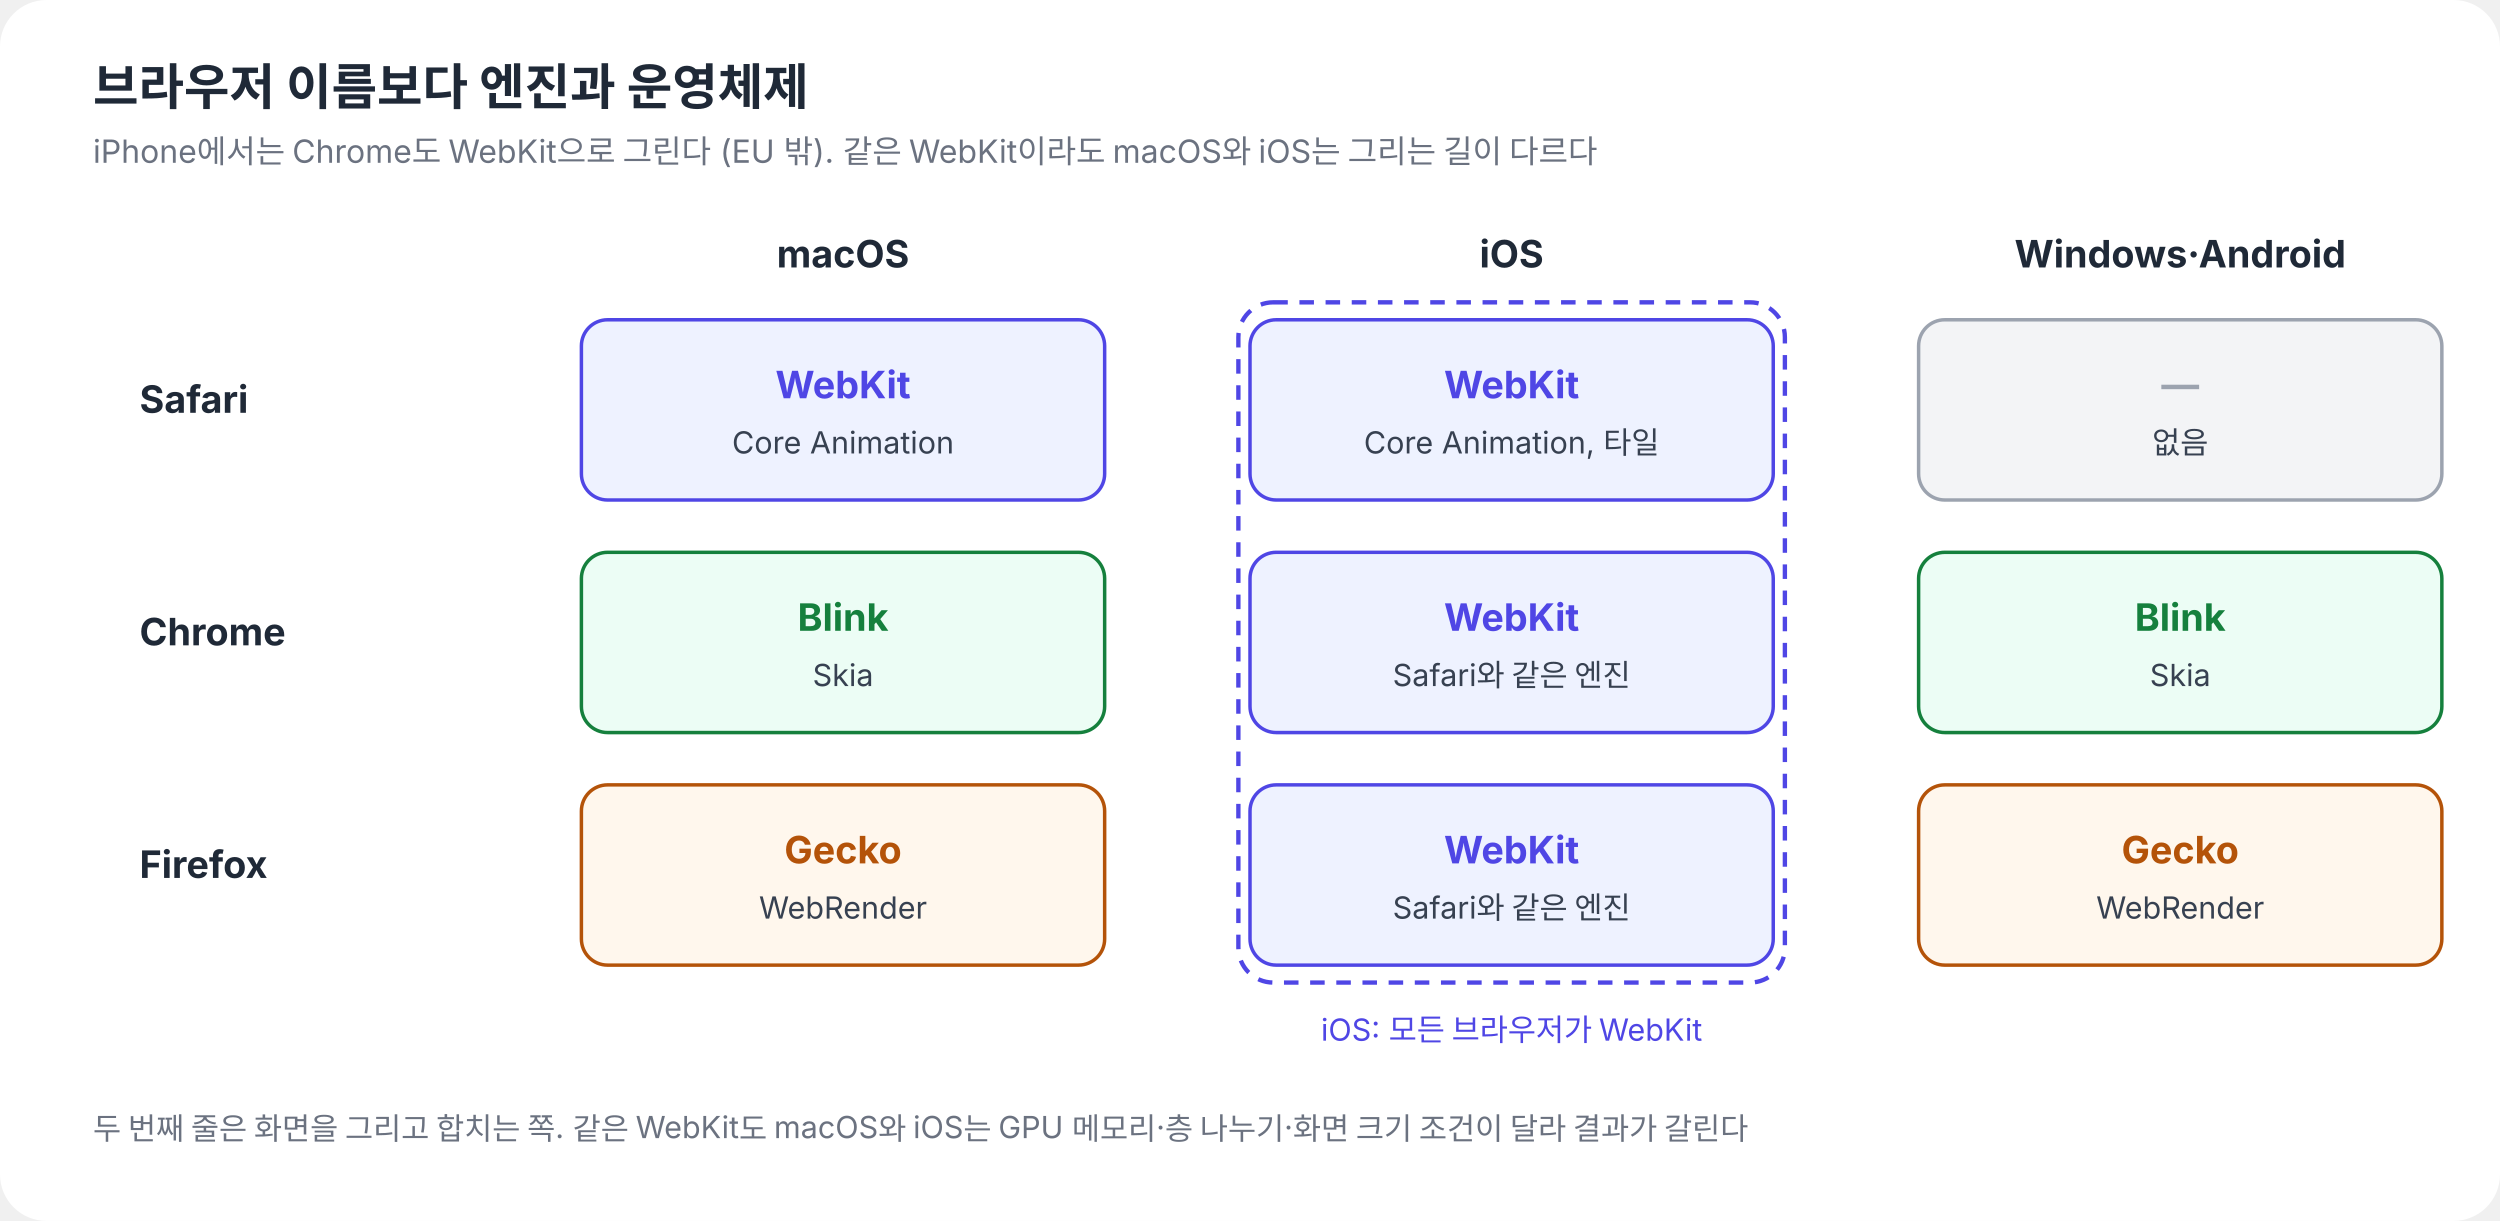
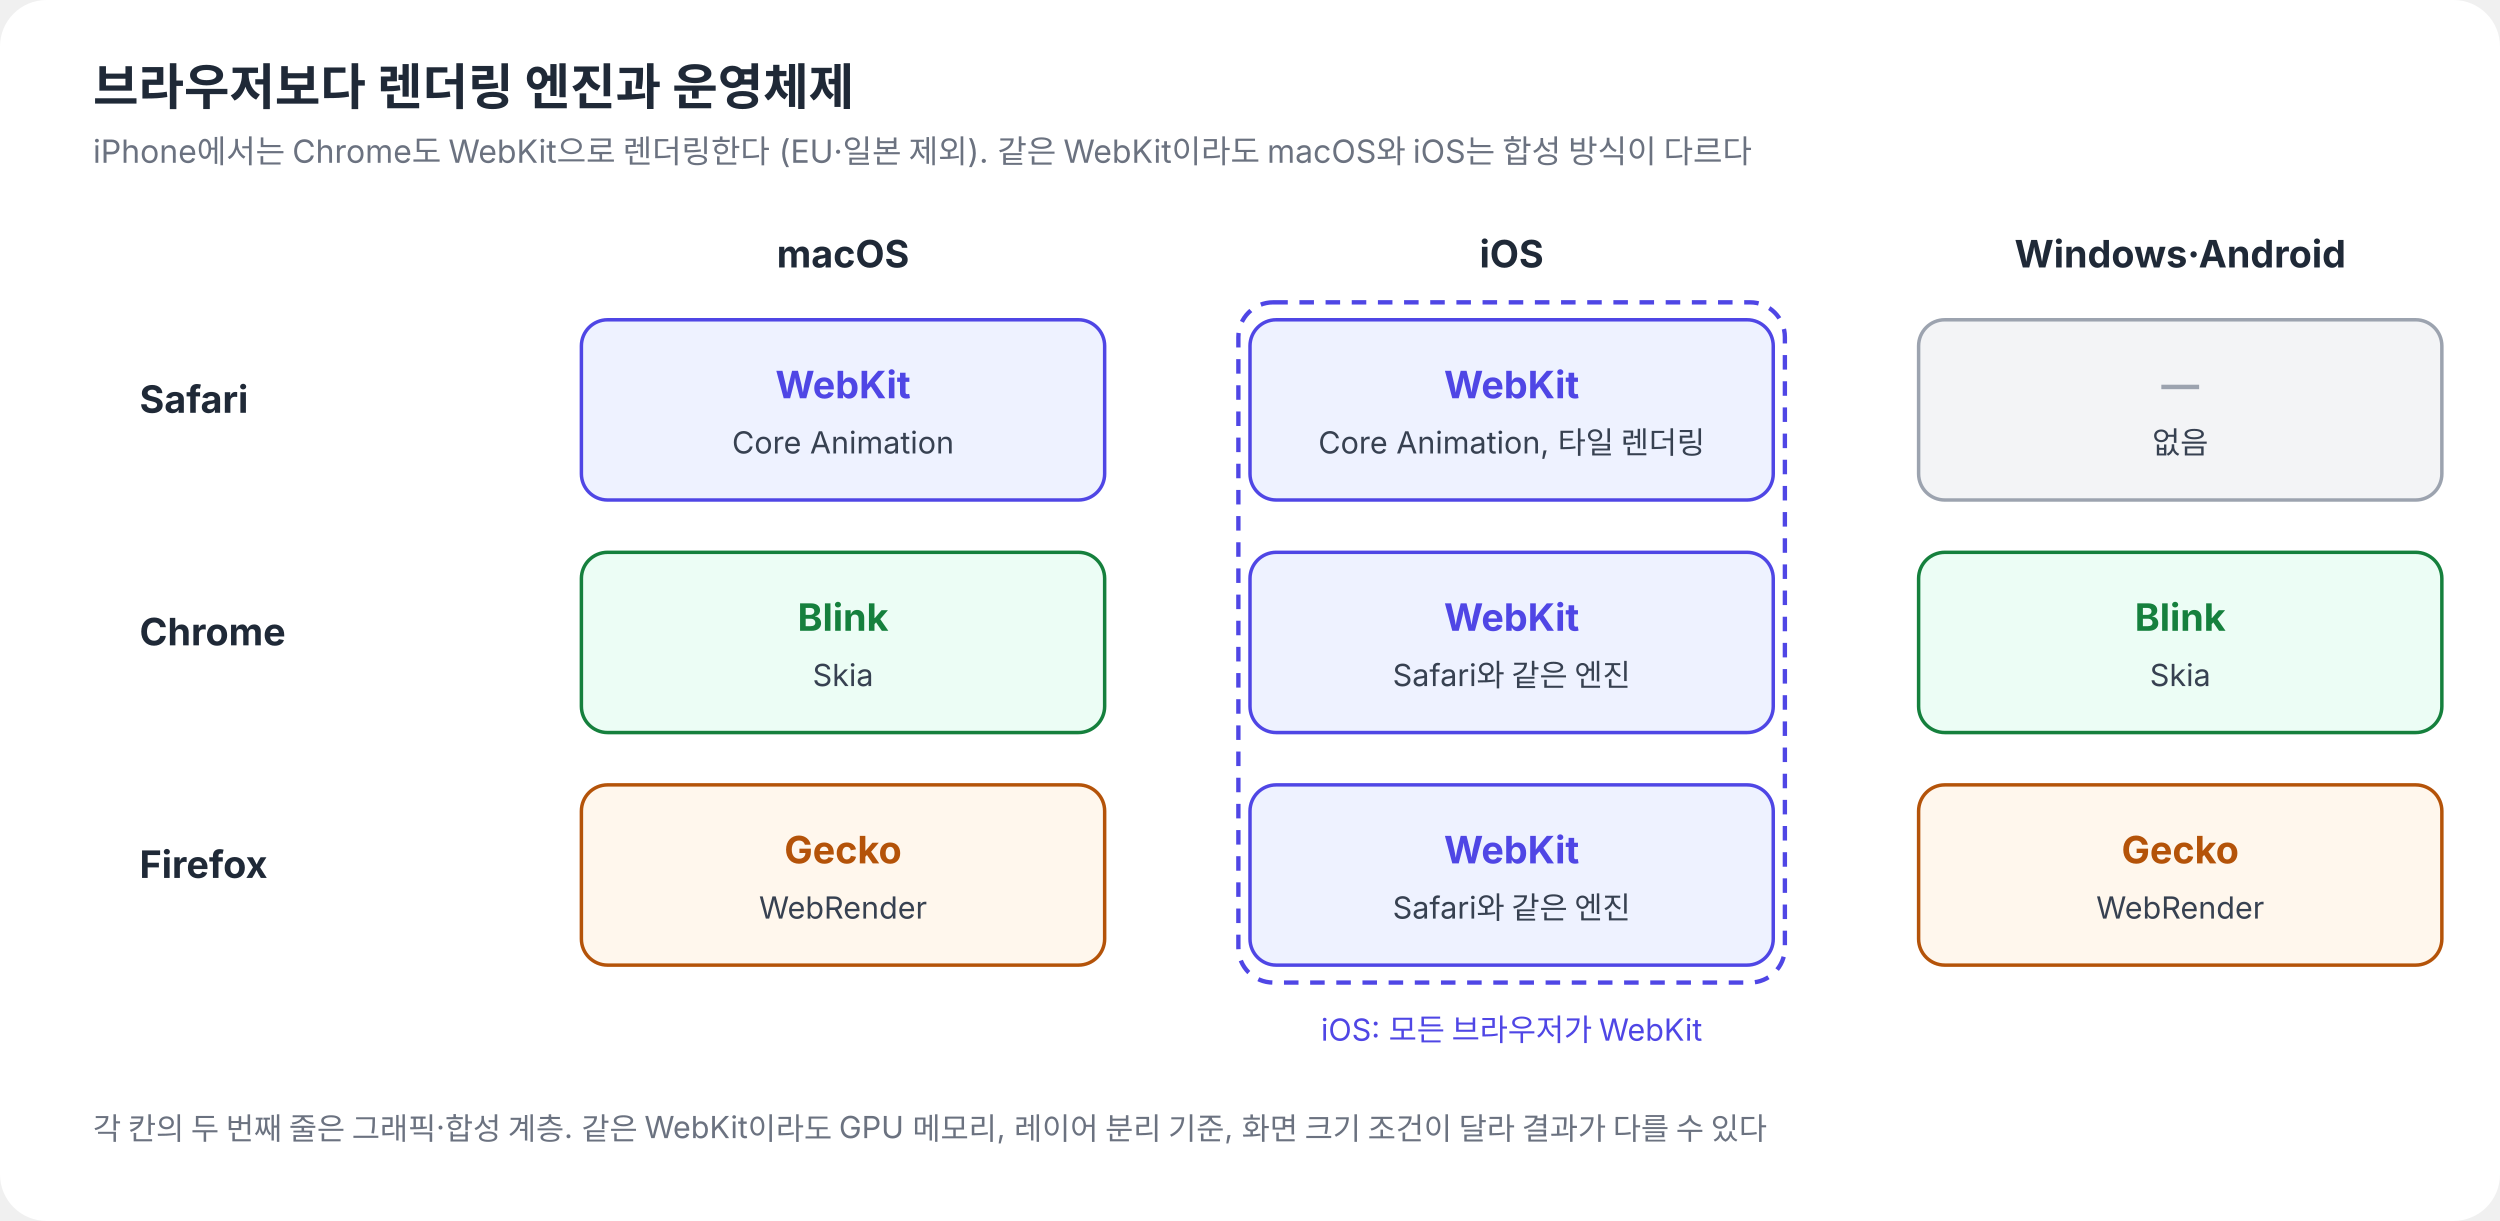
<svg xmlns="http://www.w3.org/2000/svg" viewBox="0 0 860 420" font-family="-apple-system, BlinkMacSystemFont, 'Apple SD Gothic Neo', sans-serif">
  <rect width="860" height="420" rx="16" fill="#ffffff" />
-   <text x="32" y="36" font-size="17" fill="#1f2937" font-weight="700">브라우저 이름보다 엔진과 운영체제</text>
-   <text x="32" y="56" font-size="11" fill="#6b7280">iPhone에서는 Chrome도 WebKit으로 그린다 (EU 밖). 같은 WebKit이라도 macOS와 iOS는 그리는 길이 다르다</text>
+   <text x="32" y="36" font-size="17" fill="#1f2937" font-weight="700">브라우저보다 렌더링 엔진과 운영체제</text>
+   <text x="32" y="56" font-size="11" fill="#6b7280">iPhone에서는 Chrome도 WebKit으로 렌더링한다 (EU·일본 제외). 같은 WebKit이라도 macOS와 iOS는 합성 방식이 다르다</text>
  <text x="290" y="92" font-size="13" fill="#1f2937" font-weight="700" text-anchor="middle">macOS</text>
  <text x="520" y="92" font-size="13" fill="#1f2937" font-weight="700" text-anchor="middle">iOS</text>
  <text x="750" y="92" font-size="13" fill="#1f2937" font-weight="700" text-anchor="middle">Windows·Android</text>
  <text x="48" y="142" font-size="13" fill="#1f2937" font-weight="700">Safari</text>
  <text x="48" y="222" font-size="13" fill="#1f2937" font-weight="700">Chrome</text>
  <text x="48" y="302" font-size="13" fill="#1f2937" font-weight="700">Firefox</text>
  <rect x="200" y="110" width="180" height="62" rx="9" fill="#eef2ff" stroke="#4f46e5" stroke-width="1.2" />
  <text x="290" y="137" font-size="13" fill="#4f46e5" font-weight="700" text-anchor="middle">WebKit</text>
  <text x="290" y="156" font-size="10.5" fill="#374151" text-anchor="middle">Core Animation</text>
  <rect x="430" y="110" width="180" height="62" rx="9" fill="#eef2ff" stroke="#4f46e5" stroke-width="1.2" />
  <text x="520" y="137" font-size="13" fill="#4f46e5" font-weight="700" text-anchor="middle">WebKit</text>
-   <text x="520" y="156" font-size="10.5" fill="#374151" text-anchor="middle">Core Animation, 타일</text>
+   <text x="520" y="156" font-size="10.5" fill="#374151" text-anchor="middle">Core Animation, 타일 렌더링</text>
  <rect x="660" y="110" width="180" height="62" rx="9" fill="#f3f4f6" stroke="#9ca3af" stroke-width="1.2" />
  <text x="750" y="137" font-size="13" fill="#9ca3af" font-weight="700" text-anchor="middle">—</text>
  <text x="750" y="156" font-size="10.5" fill="#374151" text-anchor="middle">없음</text>
  <rect x="200" y="190" width="180" height="62" rx="9" fill="#ecfdf5" stroke="#15803d" stroke-width="1.2" />
  <text x="290" y="217" font-size="13" fill="#15803d" font-weight="700" text-anchor="middle">Blink</text>
  <text x="290" y="236" font-size="10.5" fill="#374151" text-anchor="middle">Skia</text>
  <rect x="430" y="190" width="180" height="62" rx="9" fill="#eef2ff" stroke="#4f46e5" stroke-width="1.2" />
  <text x="520" y="217" font-size="13" fill="#4f46e5" font-weight="700" text-anchor="middle">WebKit</text>
  <text x="520" y="236" font-size="10.5" fill="#374151" text-anchor="middle">Safari와 같은 엔진</text>
  <rect x="660" y="190" width="180" height="62" rx="9" fill="#ecfdf5" stroke="#15803d" stroke-width="1.2" />
  <text x="750" y="217" font-size="13" fill="#15803d" font-weight="700" text-anchor="middle">Blink</text>
  <text x="750" y="236" font-size="10.5" fill="#374151" text-anchor="middle">Skia</text>
  <rect x="200" y="270" width="180" height="62" rx="9" fill="#fff7ed" stroke="#b45309" stroke-width="1.2" />
  <text x="290" y="297" font-size="13" fill="#b45309" font-weight="700" text-anchor="middle">Gecko</text>
  <text x="290" y="316" font-size="10.5" fill="#374151" text-anchor="middle">WebRender</text>
  <rect x="430" y="270" width="180" height="62" rx="9" fill="#eef2ff" stroke="#4f46e5" stroke-width="1.2" />
  <text x="520" y="297" font-size="13" fill="#4f46e5" font-weight="700" text-anchor="middle">WebKit</text>
  <text x="520" y="316" font-size="10.5" fill="#374151" text-anchor="middle">Safari와 같은 엔진</text>
  <rect x="660" y="270" width="180" height="62" rx="9" fill="#fff7ed" stroke="#b45309" stroke-width="1.2" />
  <text x="750" y="297" font-size="13" fill="#b45309" font-weight="700" text-anchor="middle">Gecko</text>
  <text x="750" y="316" font-size="10.5" fill="#374151" text-anchor="middle">WebRender</text>
  <rect x="426" y="104" width="188" height="234" rx="12" fill="none" stroke="#4f46e5" stroke-dasharray="5 4" stroke-width="1.5" />
  <text x="520" y="358" font-size="10.5" fill="#4f46e5" text-anchor="middle">iOS: 모든 브라우저가 WebKit</text>
-   <text x="32" y="392" font-size="10.5" fill="#6b7280">두 번째 줄은 화면을 그리고 합치는 쪽. 같은 WebKit도 macOS와 iOS는 GPU 메모리·층 나누기·화면 크기 조건이 달라 결과가 갈린다</text>
+   <text x="32" y="392" font-size="10.5" fill="#6b7280">각 칸의 두 번째 줄은 그래픽·합성 계층. 같은 WebKit이라도 GPU 메모리, 레이어 분리 기준, 화면 크기 조건이 달라 결과가 다를 수 있다</text>
</svg>
